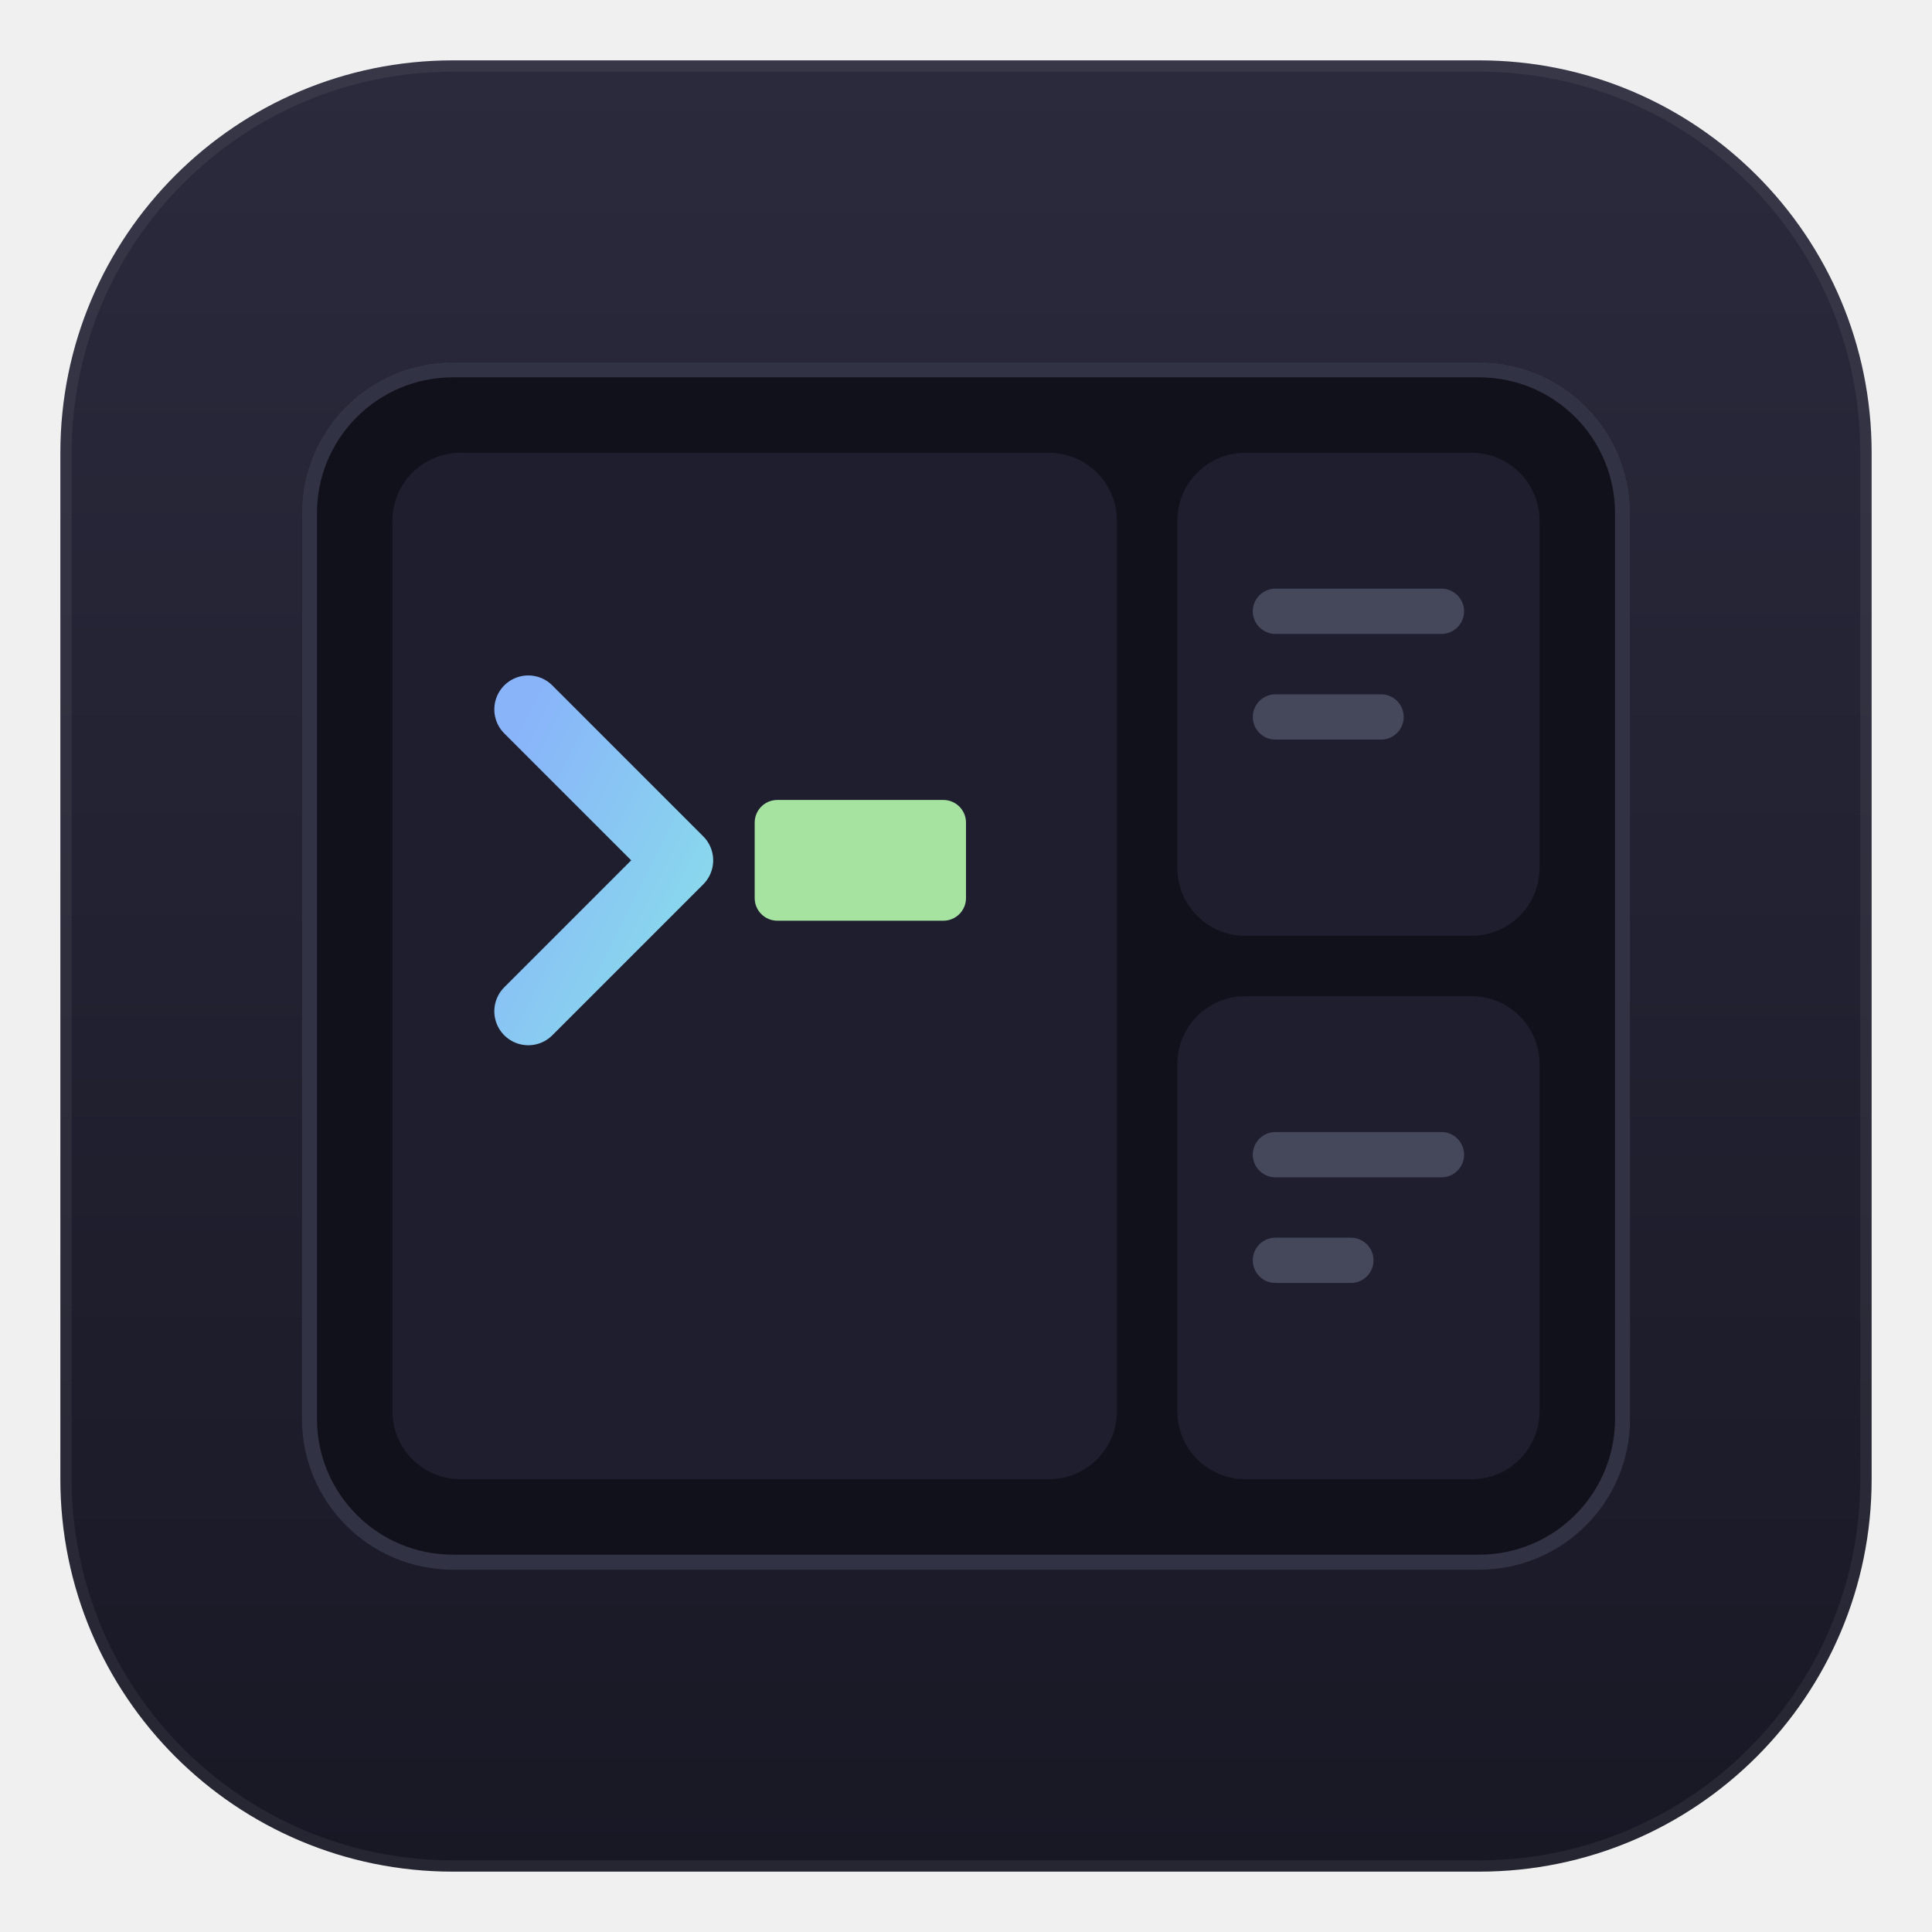
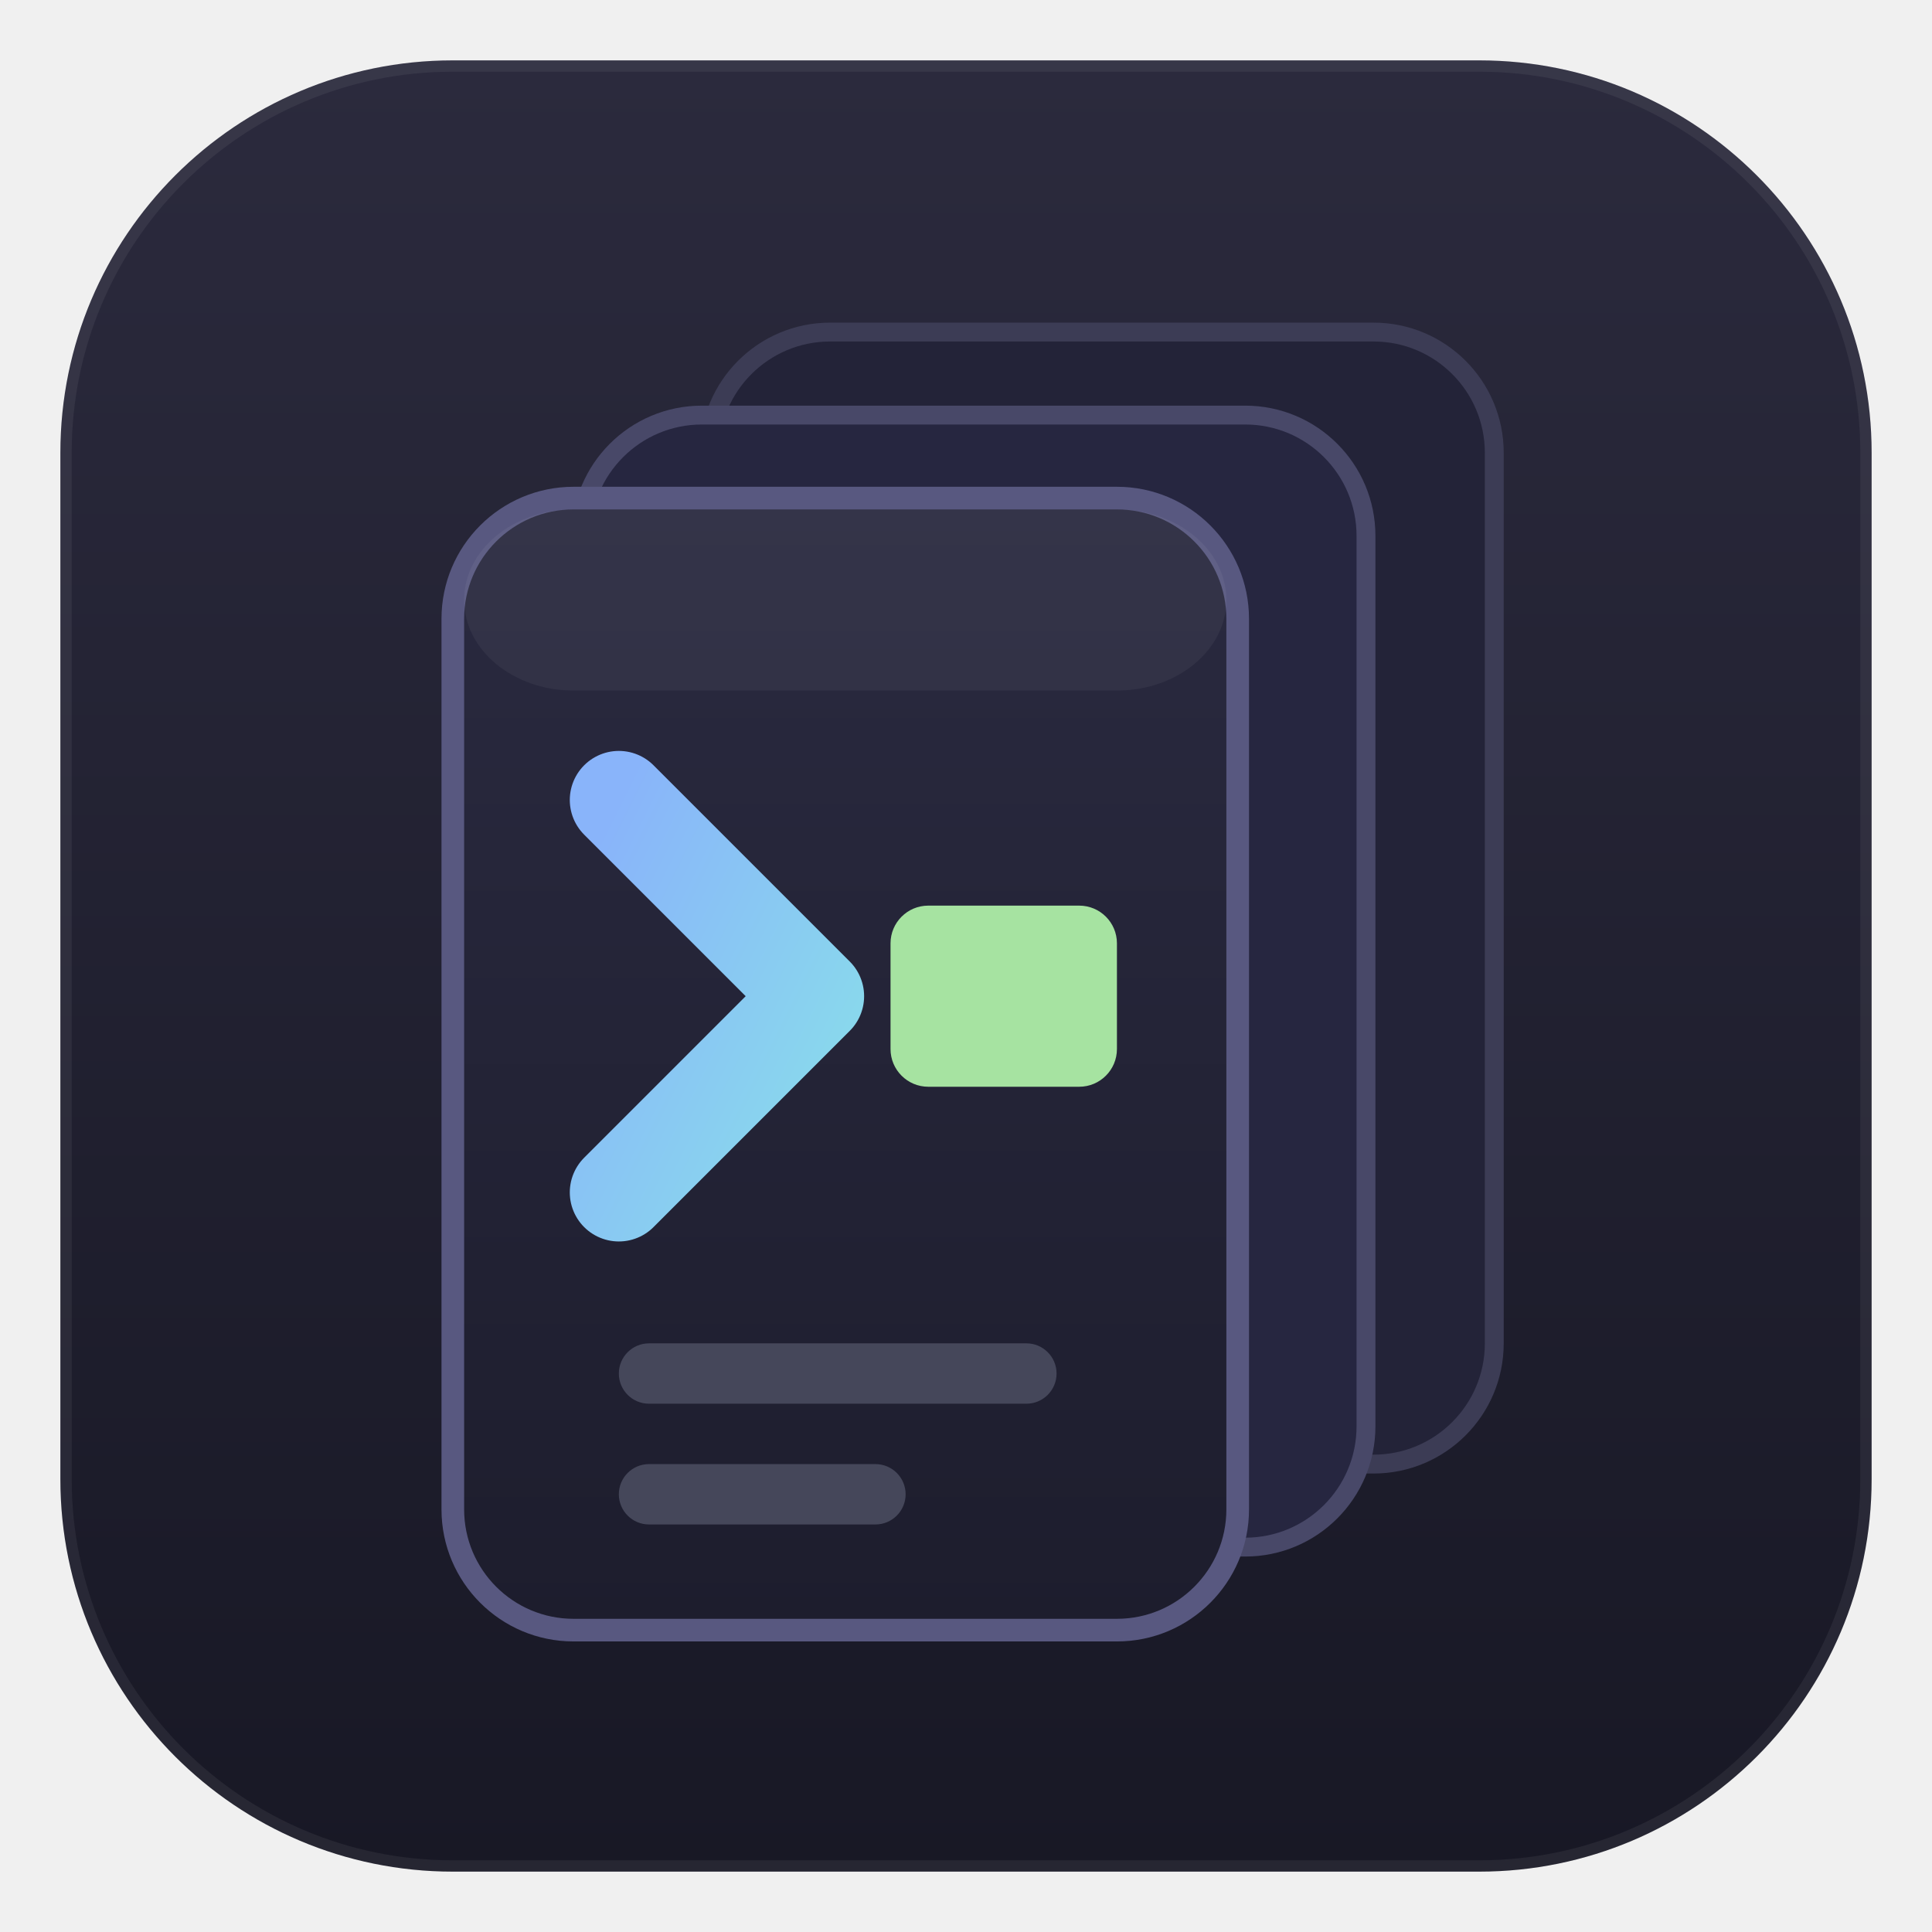
- <svg xmlns="http://www.w3.org/2000/svg" width="256" height="256" viewBox="0 0 256 256" role="img" aria-label="Multi-Terminal Panel">
+ <svg xmlns="http://www.w3.org/2000/svg" width="256" height="256" viewBox="0 0 256 256" role="img" aria-label="AgentDeck">
  <defs>
    <linearGradient id="tile" x1="0" y1="0" x2="0" y2="1">
      <stop offset="0" stop-color="#2b2a3d" />
      <stop offset="1" stop-color="#181825" />
    </linearGradient>
    <linearGradient id="prompt" x1="0" y1="0" x2="1" y2="1">
      <stop offset="0" stop-color="#89b4fa" />
      <stop offset="1" stop-color="#89dceb" />
    </linearGradient>
+     <linearGradient id="front" x1="0" y1="0" x2="0" y2="1">
+       <stop offset="0" stop-color="#2a2a40" />
+       <stop offset="1" stop-color="#1d1d2d" />
+     </linearGradient>
  </defs>
  <rect x="8" y="8" width="240" height="240" rx="52" fill="url(#tile)" />
  <rect x="8.75" y="8.75" width="238.5" height="238.5" rx="51.25" fill="none" stroke="#ffffff" stroke-opacity="0.06" stroke-width="1.5" />
-   <rect x="40" y="48" width="176" height="160" rx="20" fill="#11111b" />
-   <rect x="41" y="49" width="174" height="158" rx="19" fill="none" stroke="#313244" stroke-width="2" />
-   <rect x="52" y="60" width="96" height="136" rx="9" fill="#1e1e2e" />
-   <rect x="156" y="60" width="48" height="64" rx="9" fill="#1e1e2e" />
-   <rect x="156" y="132" width="48" height="64" rx="9" fill="#1e1e2e" />
-   <polyline points="70,94 90,114 70,134" fill="none" stroke="url(#prompt)" stroke-width="9" stroke-linecap="round" stroke-linejoin="round" />
-   <rect x="100" y="106" width="28" height="16" rx="3" fill="#a6e3a1" />
+   <rect x="94" y="44" width="104" height="150" rx="16" fill="#232338" stroke="#3c3c55" stroke-width="2.5" />
+   <rect x="77" y="55" width="104" height="150" rx="16" fill="#262640" stroke="#484868" stroke-width="2.5" />
+   <rect x="60" y="66" width="104" height="150" rx="16" fill="url(#front)" stroke="#585880" stroke-width="3" />
+   <rect x="61.5" y="67.5" width="101" height="24" rx="14.5" fill="#ffffff" fill-opacity="0.05" />
+   <polyline points="82,106 108,132 82,158" fill="none" stroke="url(#prompt)" stroke-width="13" stroke-linecap="round" stroke-linejoin="round" />
+   <rect x="118" y="120" width="30" height="24" rx="5" fill="#a6e3a1" />
  <g fill="#45475a">
-     <rect x="166" y="78" width="28" height="6" rx="3" />
-     <rect x="166" y="92" width="20" height="6" rx="3" />
-     <rect x="166" y="150" width="28" height="6" rx="3" />
-     <rect x="166" y="164" width="16" height="6" rx="3" />
+     <rect x="82" y="178" width="58" height="8" rx="4" />
+     <rect x="82" y="194" width="38" height="8" rx="4" />
  </g>
</svg>
